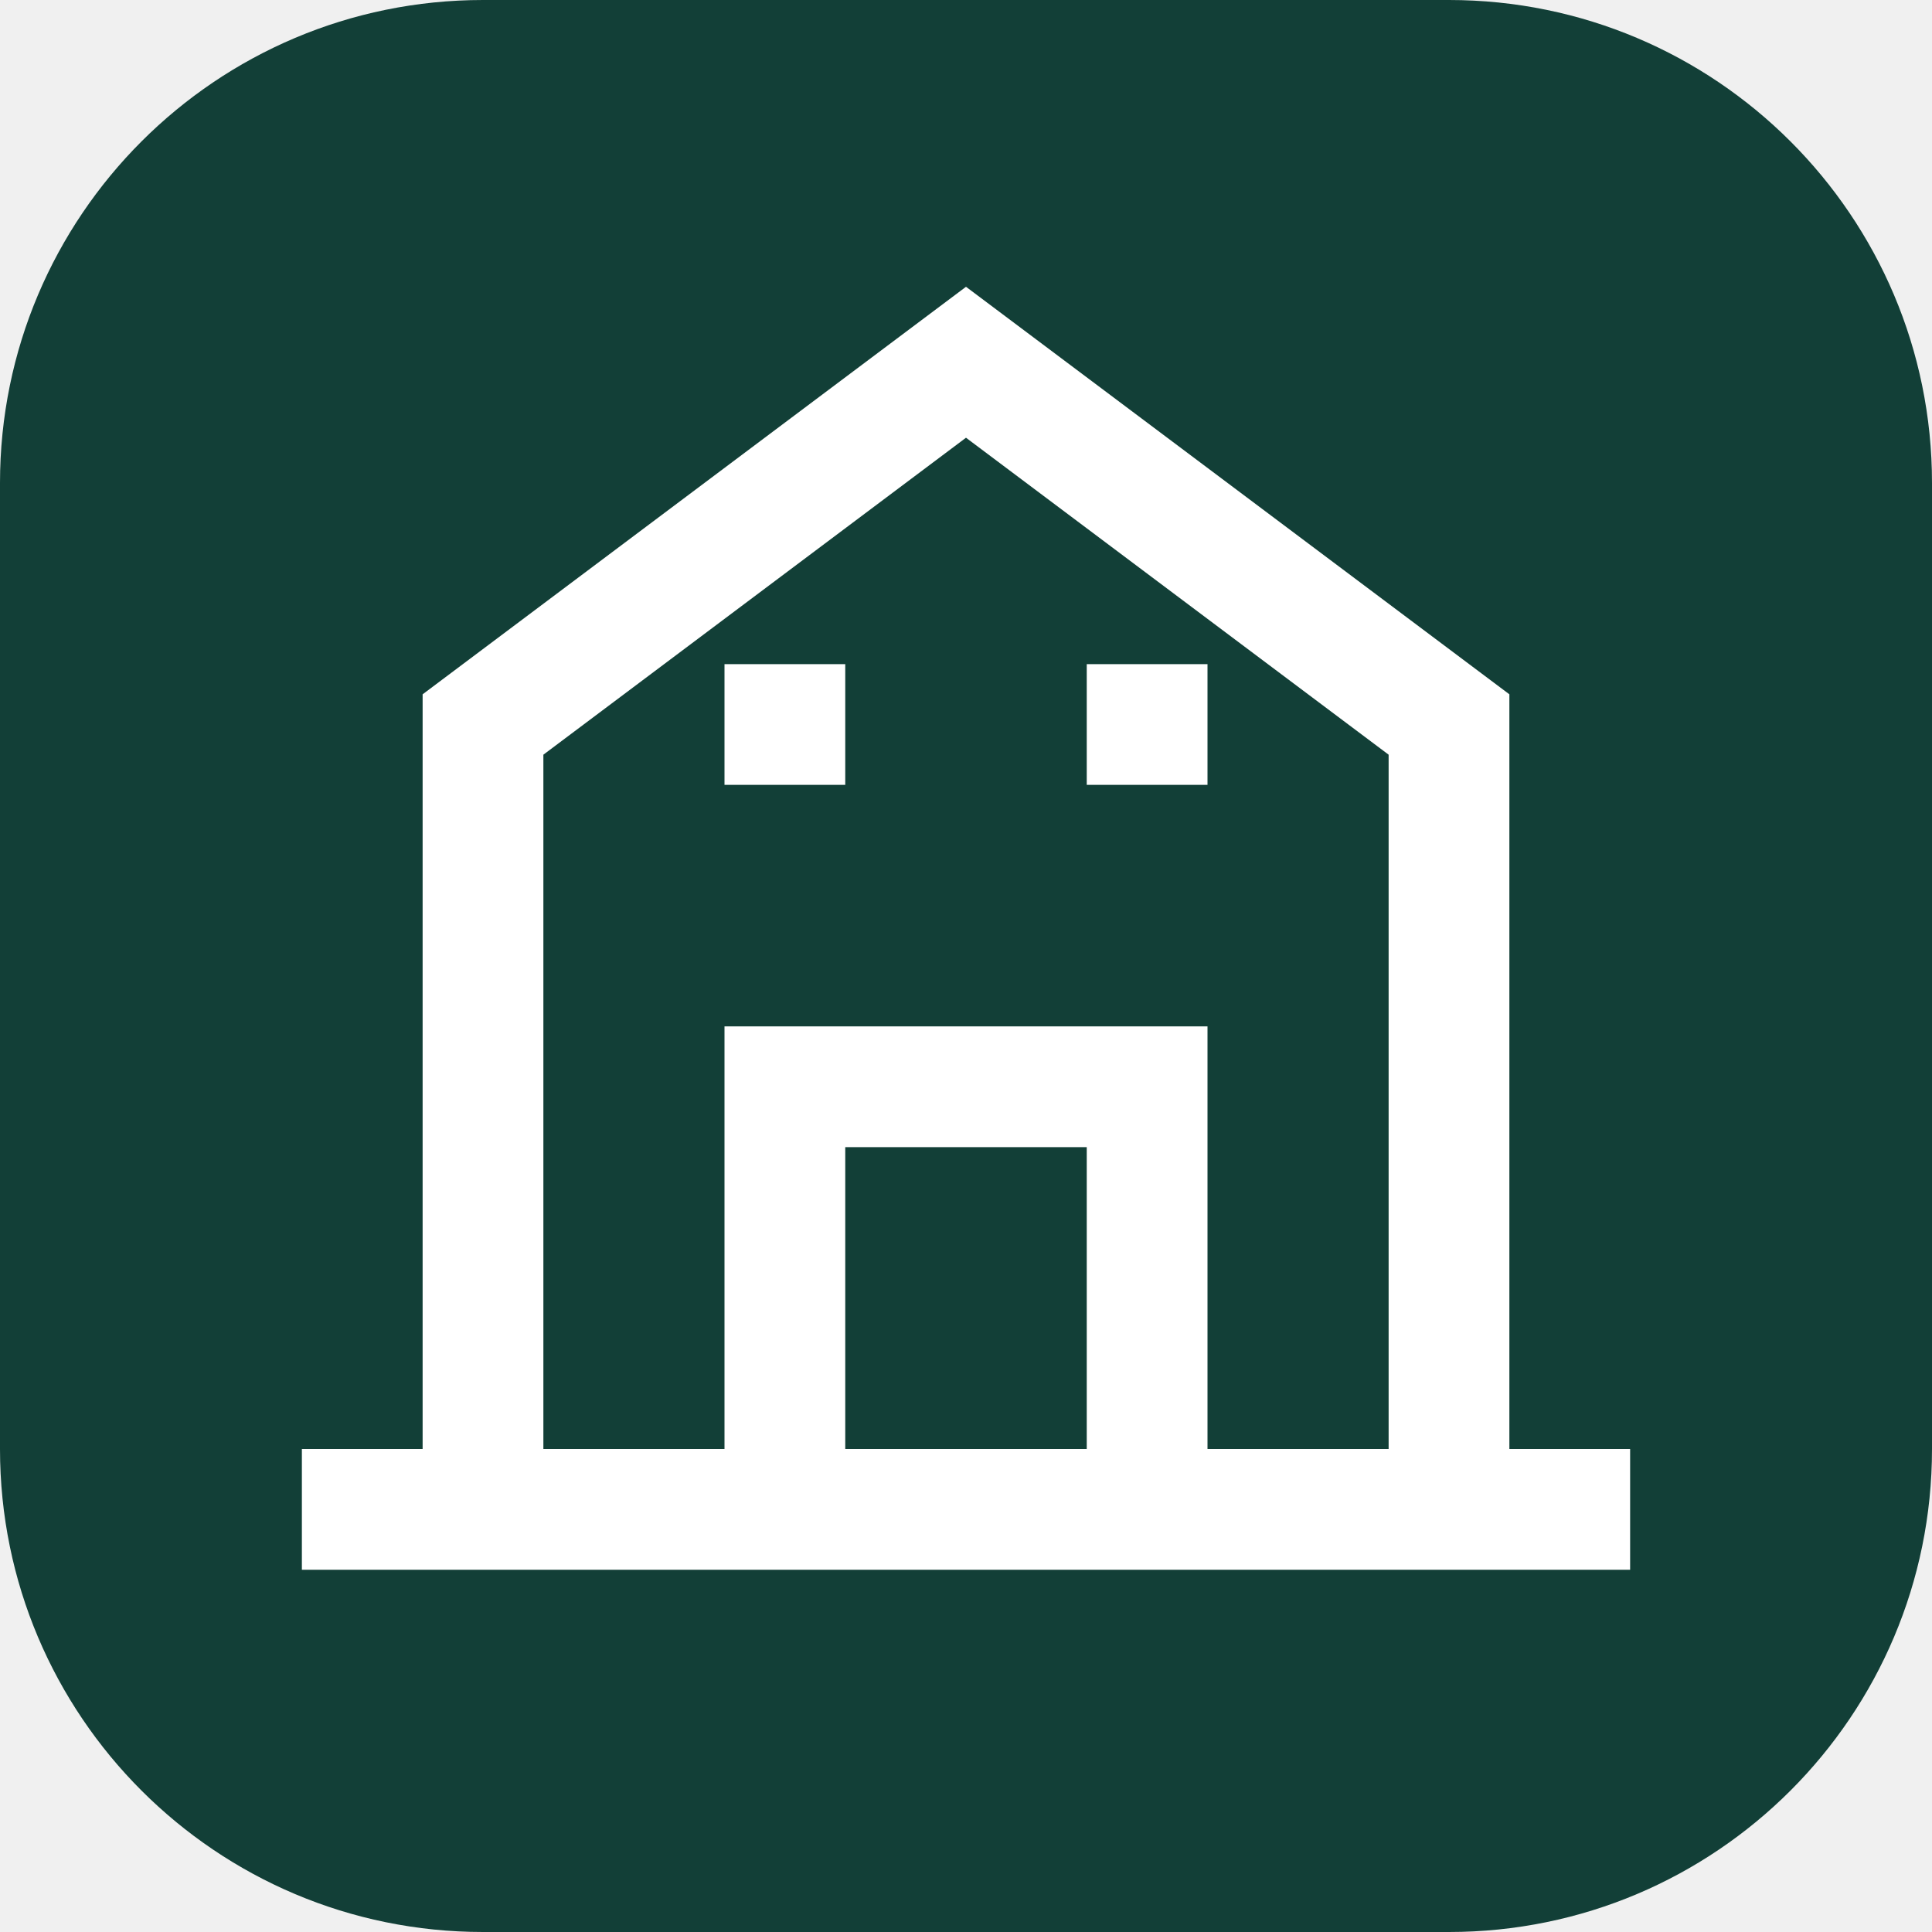
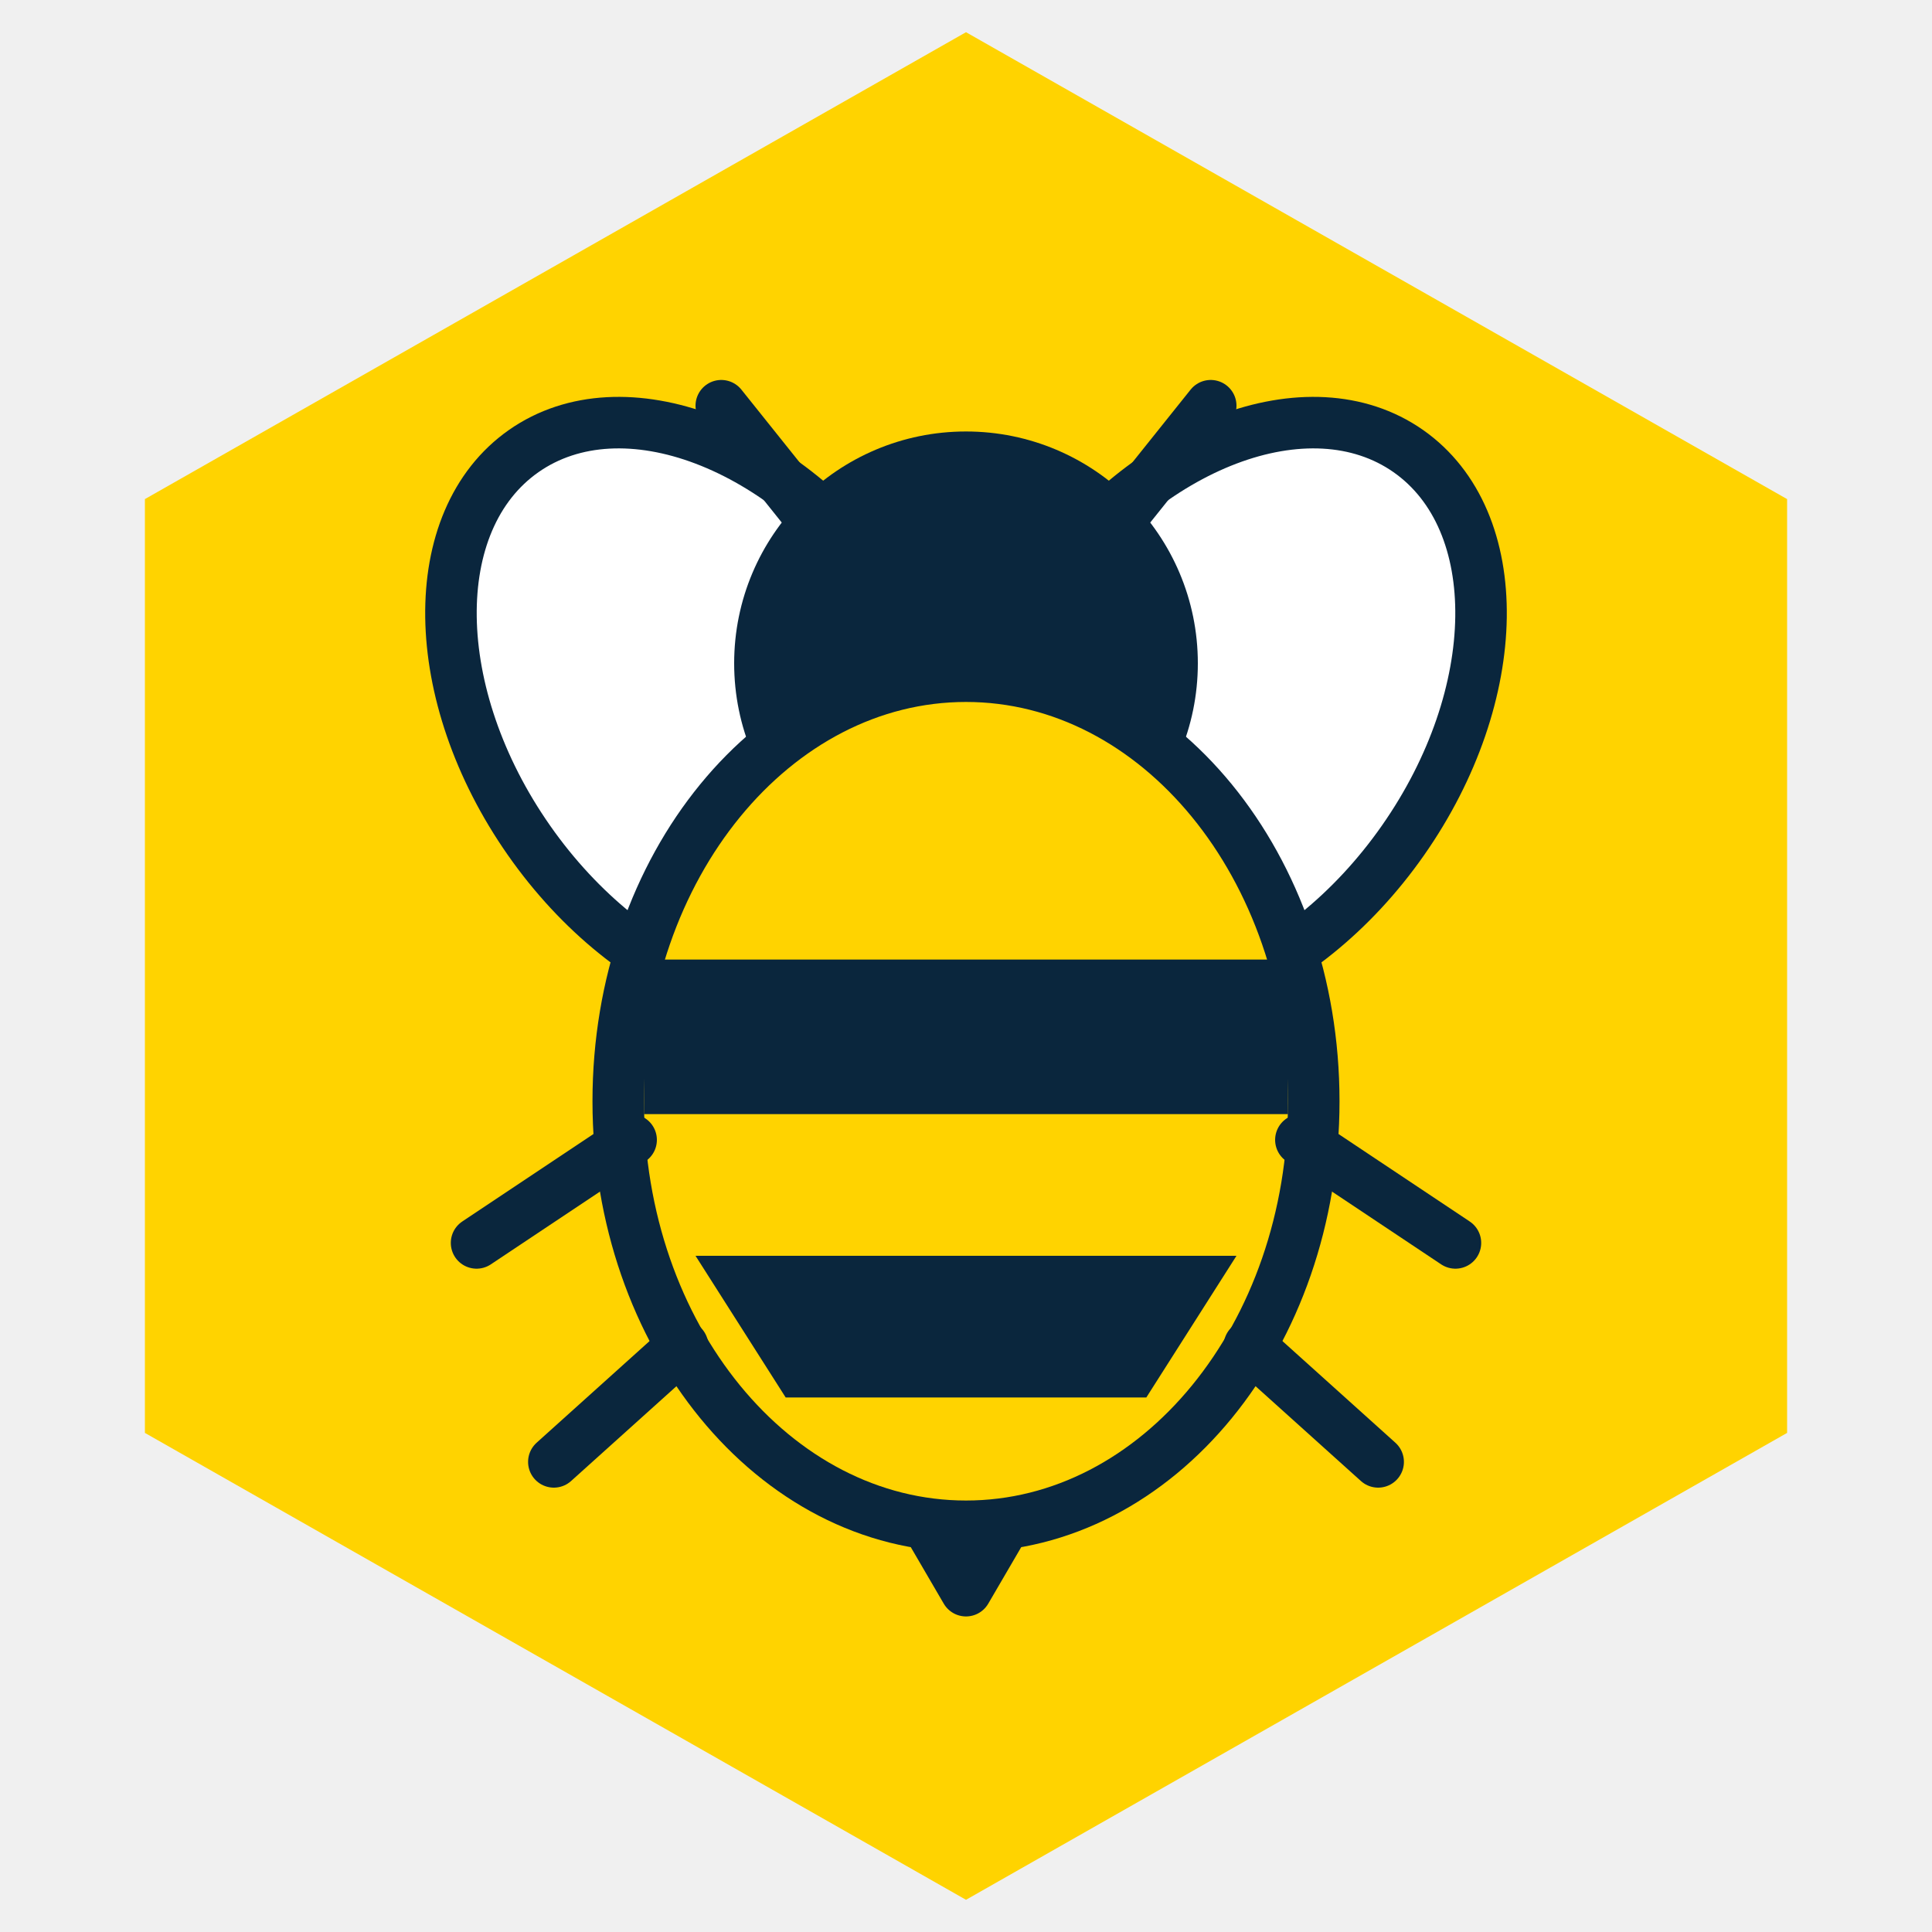
- <svg xmlns="http://www.w3.org/2000/svg" viewBox="0 0 32 32">
-   <rect width="32" height="32" rx="8" fill="#123f37" />
-   <path d="M8 25V12l8-6 8 6v13M5 25h22M13 25v-7h6v7M12 12h2m4 0h2" fill="none" stroke="#fff" stroke-width="2" />
+ <svg xmlns="http://www.w3.org/2000/svg" viewBox="0 0 120 120">
+   <path d="M60 2 111 31v58l-51 29L9 89V31z" fill="#ffd300" />
+   <g transform="translate(12 10) scale(.8)" fill="none">
+     <g stroke="#0a263d" stroke-width="4" stroke-linecap="round" stroke-linejoin="round">
+       <ellipse cx="40" cy="43" rx="17" ry="25" transform="rotate(-35 40 43)" fill="#fff" />
+       <ellipse cx="80" cy="43" rx="17" ry="25" transform="rotate(35 80 43)" fill="#fff" />
+       <path d="m49 29-8-10m30 10 8-10" />
+       <circle cx="60" cy="39" r="16" fill="#0a263d" />
+       <path d="M60 111 53 99h14z" fill="#0a263d" />
+       <ellipse cx="60" cy="73" rx="27" ry="33" fill="#ffd300" />
+       <path d="M35 62h50v12H35zM39 85h42l-7 11H46z" fill="#0a263d" stroke="none" />
+       <path d="m34 76-12 8m64-8 12 8m-60 8-10 9m54-9 10 9" />
+     </g>
+   </g>
</svg>
